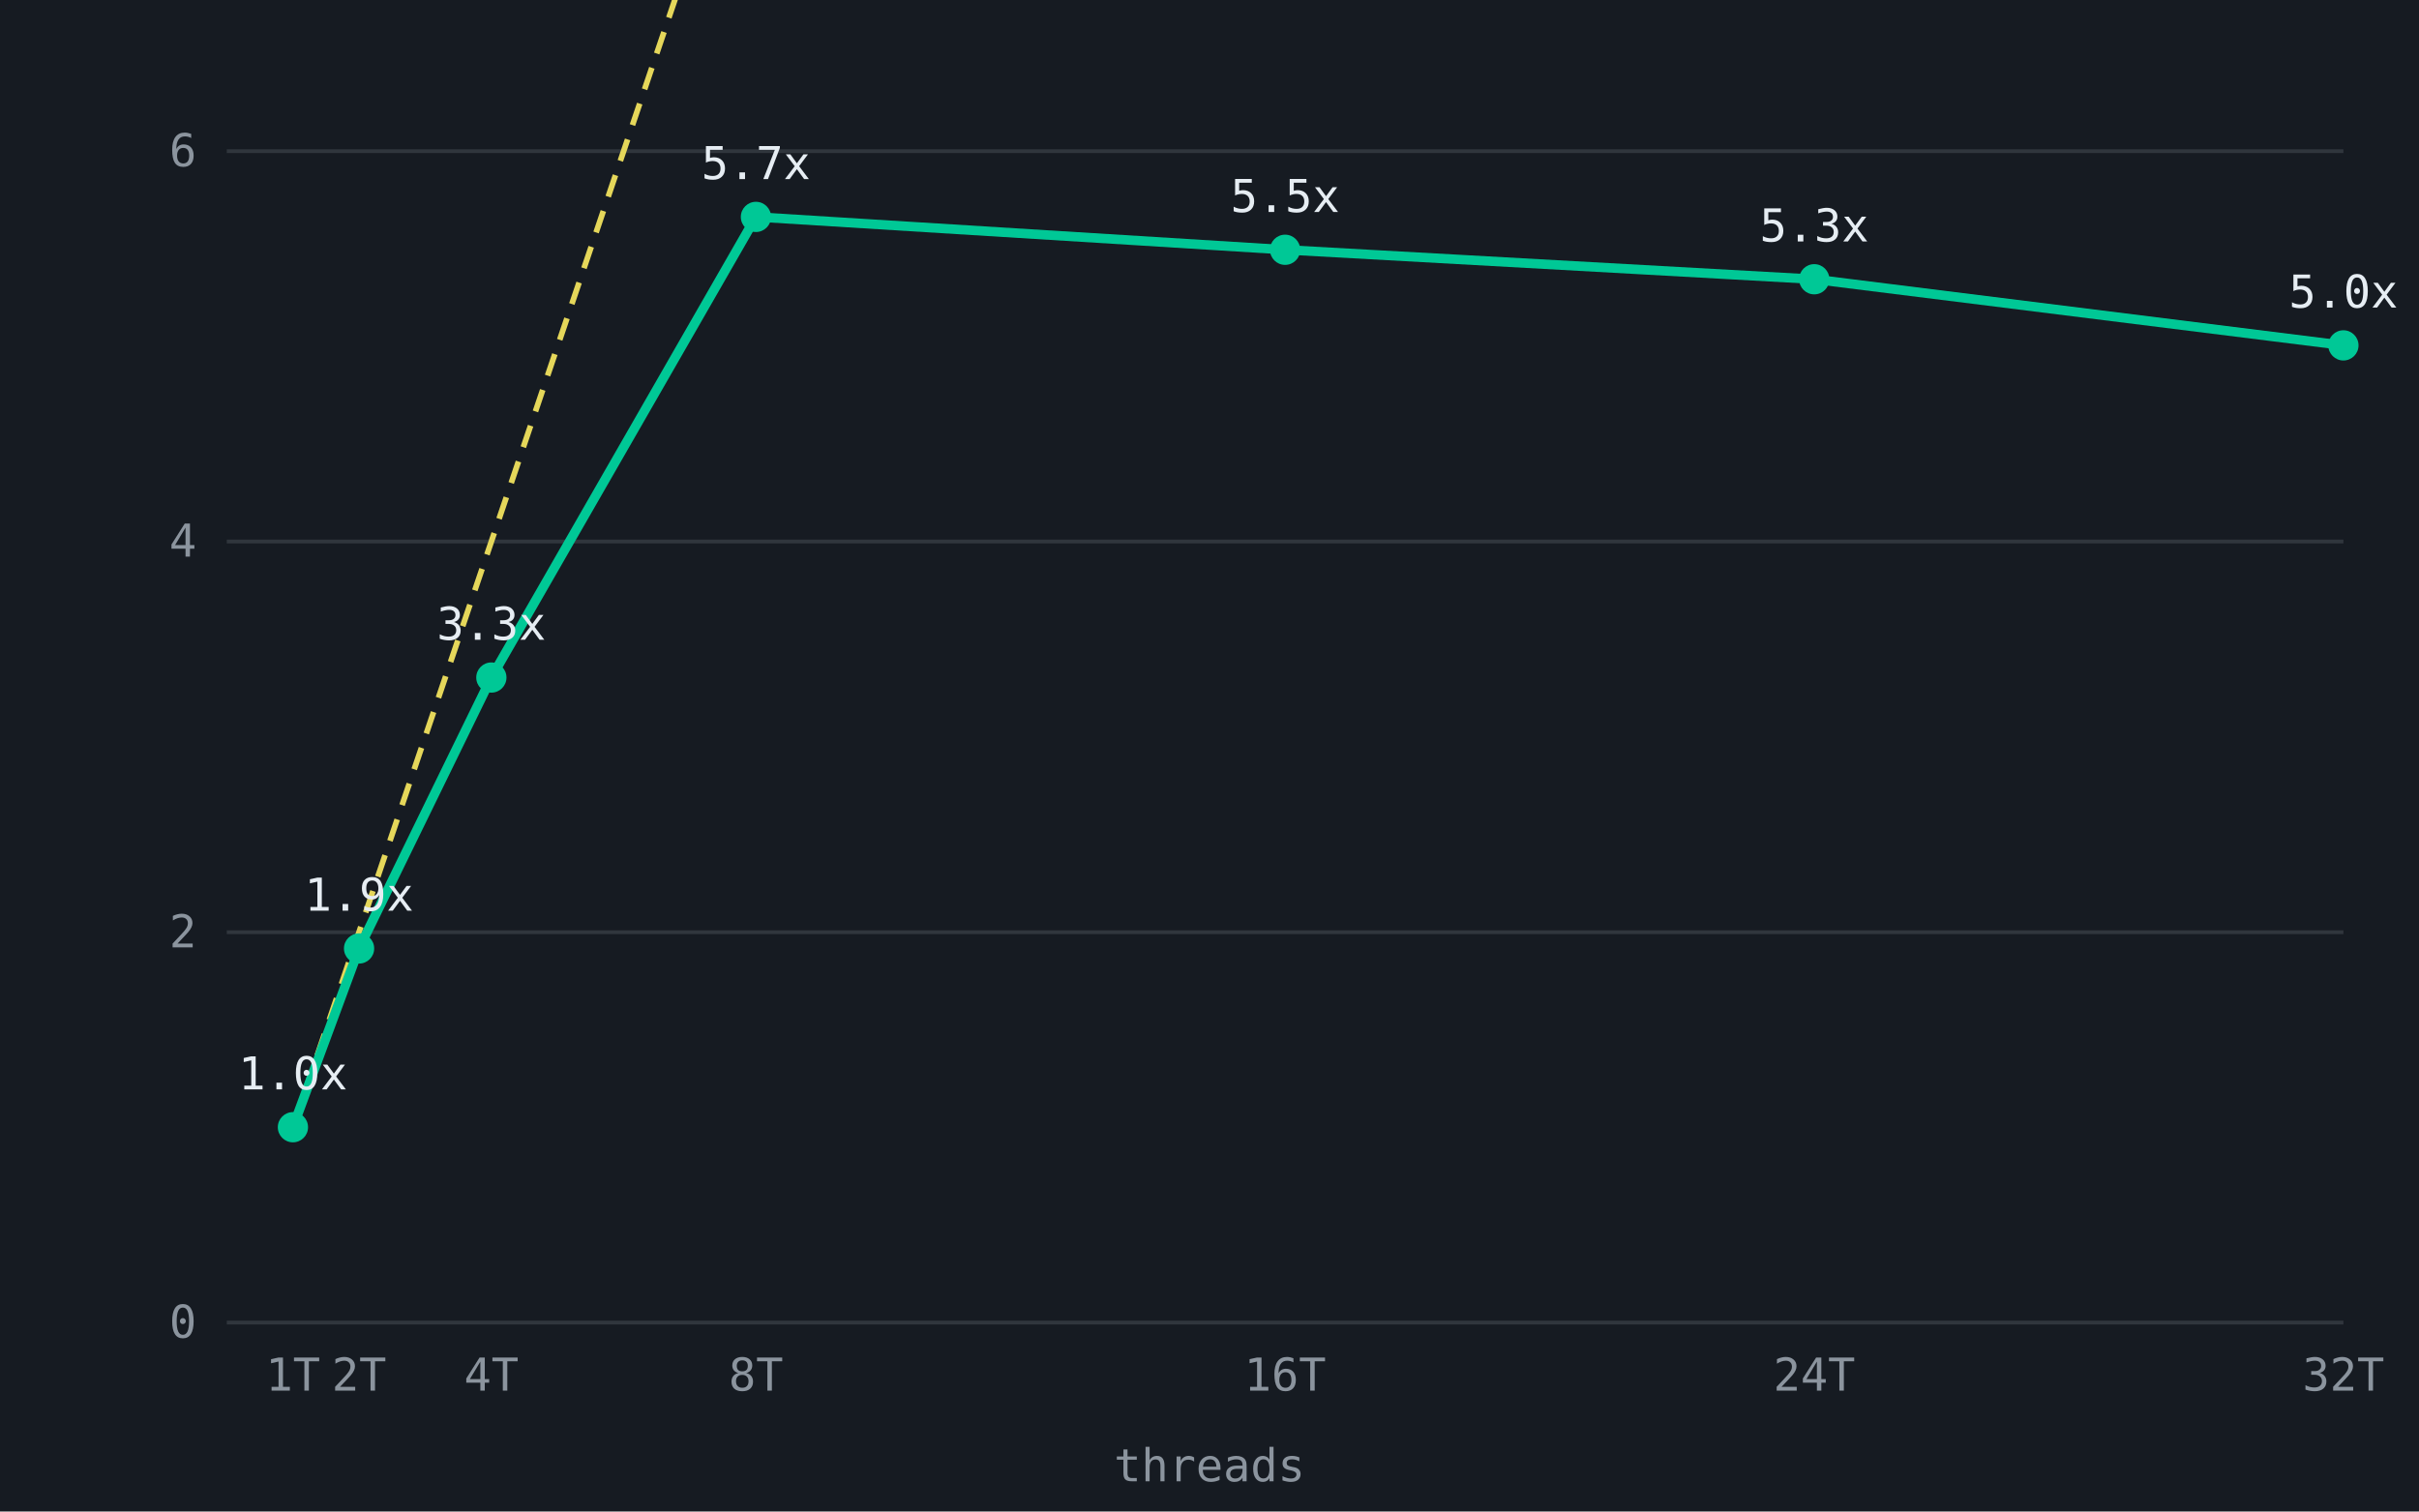
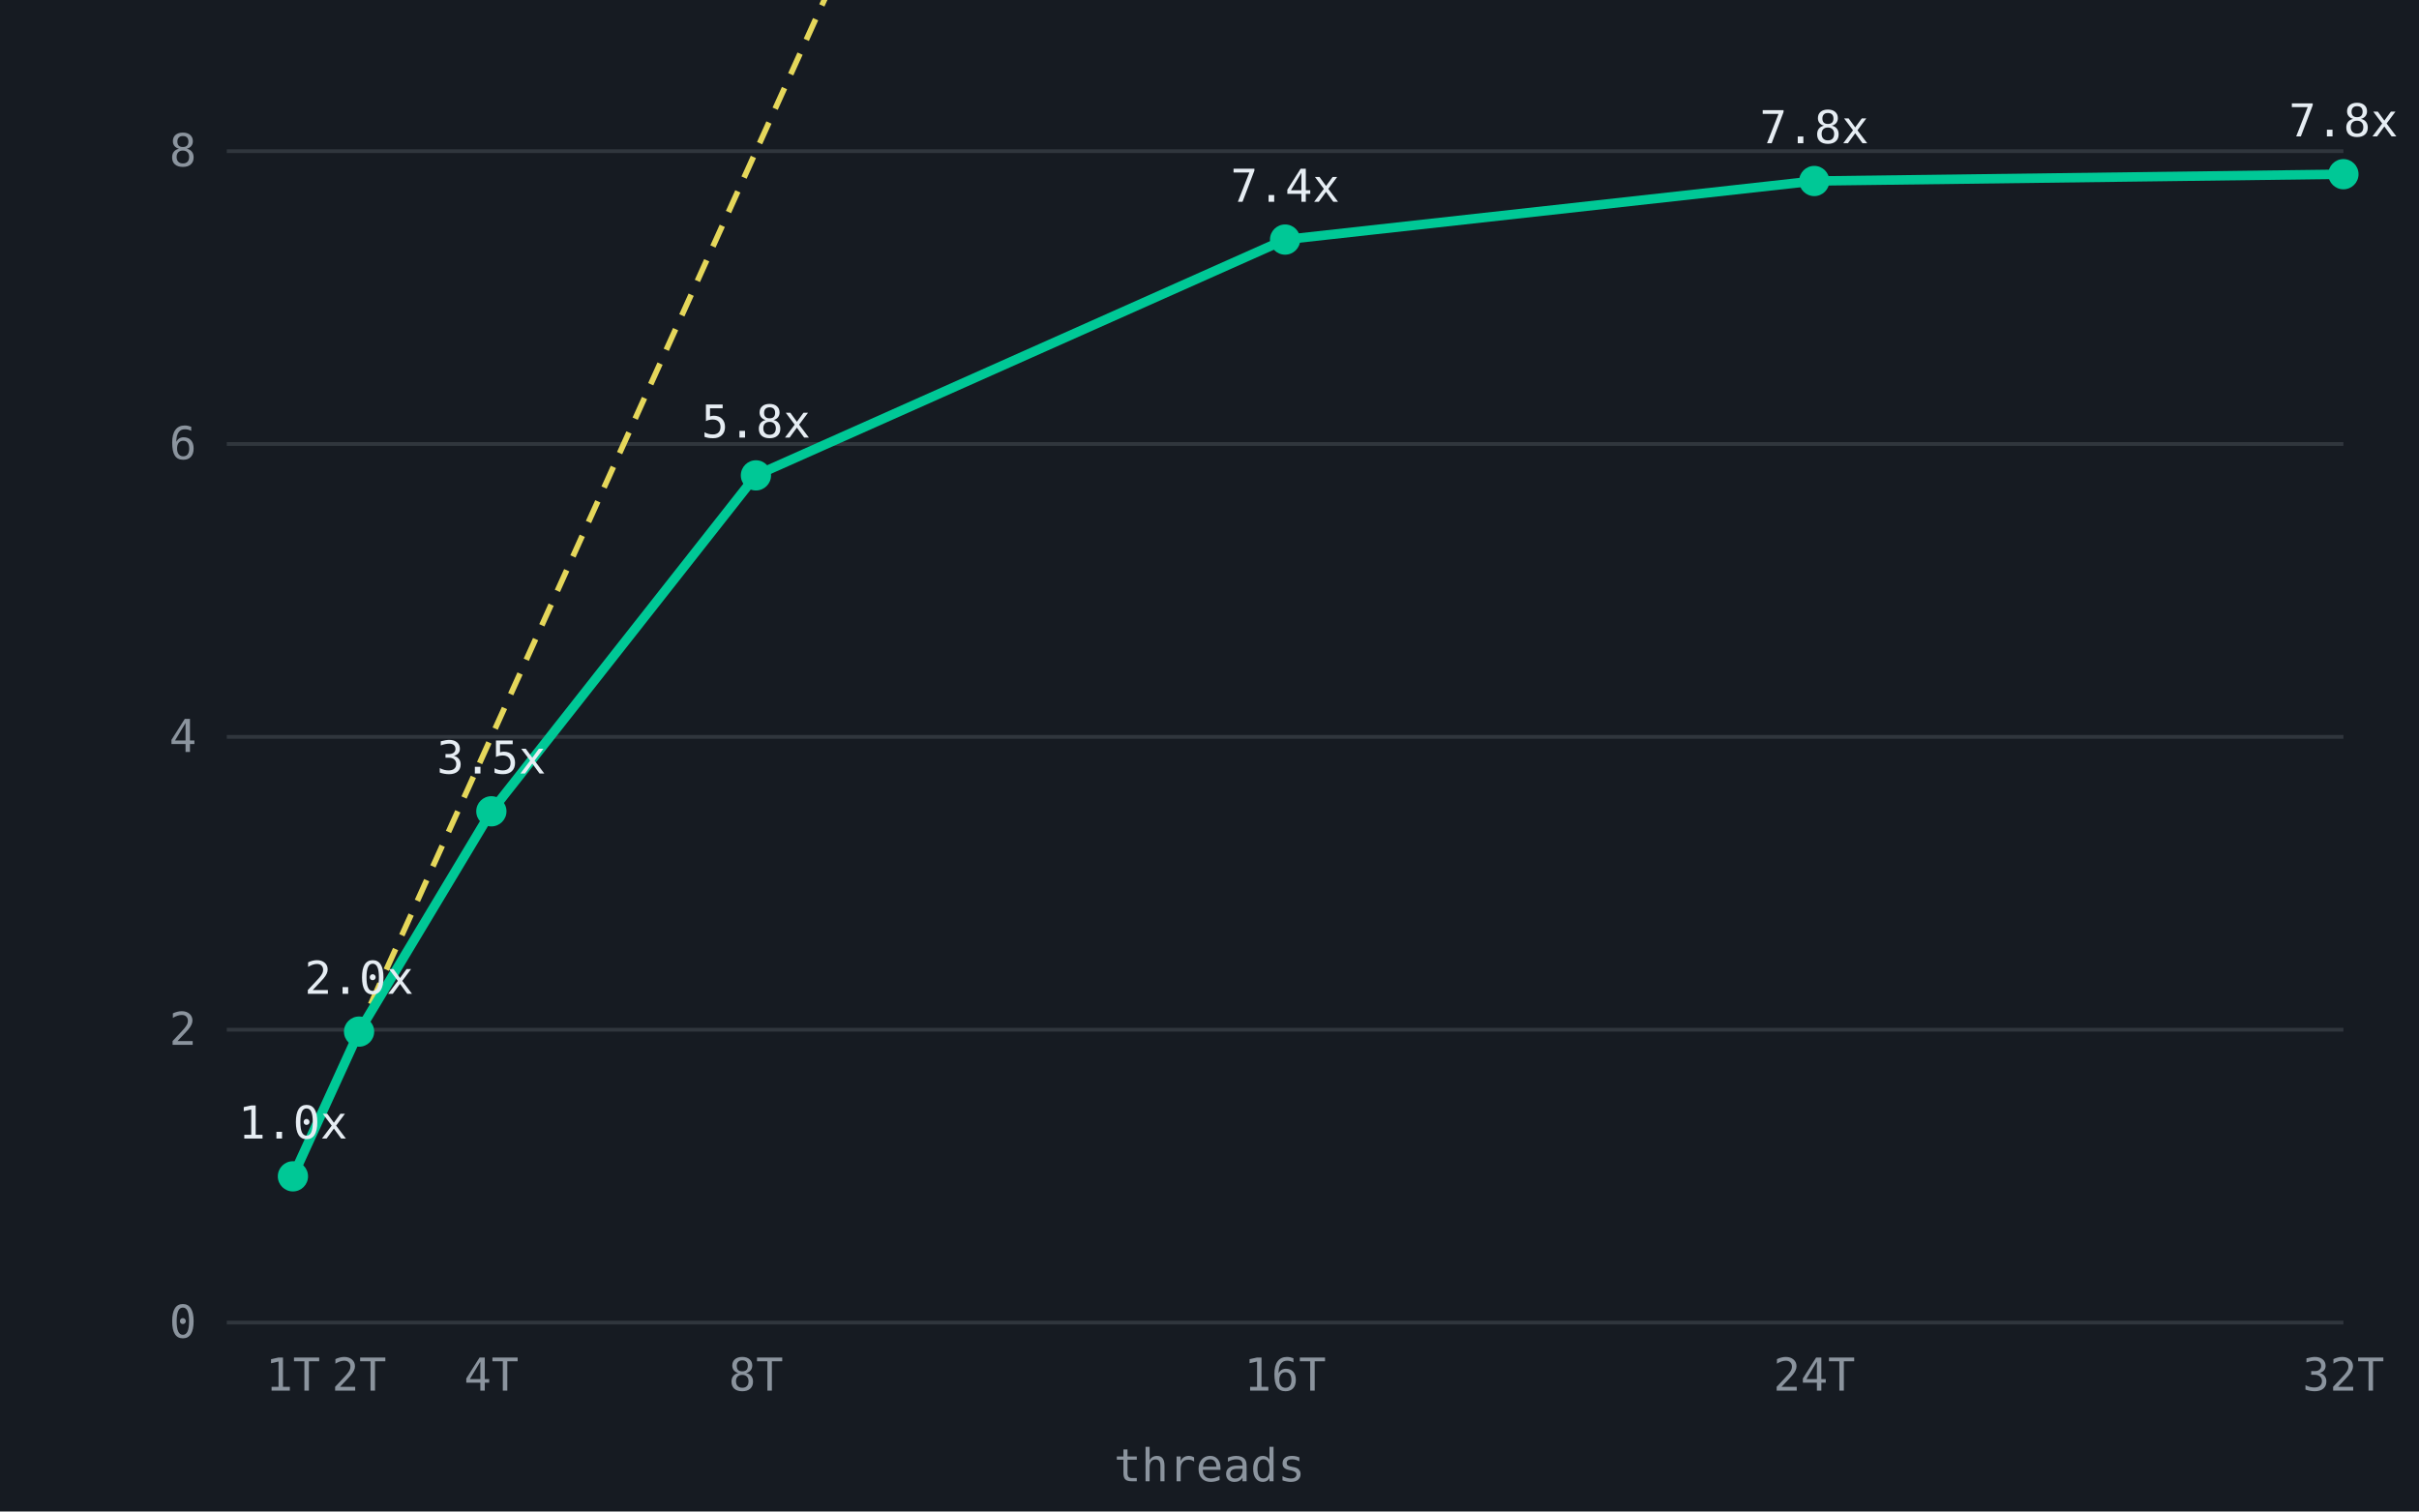
<svg xmlns="http://www.w3.org/2000/svg" width="640" height="400" font-family="ui-monospace,Consolas" font-size="12">
-   <text x="320.0" y="20" text-anchor="middle" fill="#e6edf3">saxpy: speedup vs threads</text>
+   <text x="320" y="20" text-anchor="middle" fill="#e6edf3">saxpy: speedup vs threads</text>
  <rect width="640" height="400" fill="#161b22" />
  <line x1="60" y1="350.0" x2="620" y2="350.0" stroke="#30363d" />
  <text x="52" y="354.0" text-anchor="end" fill="#8b949e">0</text>
-   <line x1="60" y1="246.7" x2="620" y2="246.7" stroke="#30363d" />
-   <text x="52" y="250.7" text-anchor="end" fill="#8b949e">2</text>
-   <line x1="60" y1="143.3" x2="620" y2="143.3" stroke="#30363d" />
-   <text x="52" y="147.3" text-anchor="end" fill="#8b949e">4</text>
+   <line x1="60" y1="272.5" x2="620" y2="272.5" stroke="#30363d" />
+   <text x="52" y="276.5" text-anchor="end" fill="#8b949e">2</text>
+   <line x1="60" y1="195.0" x2="620" y2="195.0" stroke="#30363d" />
+   <text x="52" y="199.0" text-anchor="end" fill="#8b949e">4</text>
+   <line x1="60" y1="117.5" x2="620" y2="117.5" stroke="#30363d" />
+   <text x="52" y="121.5" text-anchor="end" fill="#8b949e">6</text>
  <line x1="60" y1="40.0" x2="620" y2="40.0" stroke="#30363d" />
-   <text x="52" y="44.0" text-anchor="end" fill="#8b949e">6</text>
-   <line x1="77.5" y1="298.3" x2="620.0" y2="-1303.3" stroke="#E5D75A" stroke-dasharray="6 4" stroke-width="1.5" />
-   <polyline points="77.5,298.3 95.0,251.0 130.0,179.3 200.0,57.4 340.0,66.1 480.0,73.9 620.0,91.4" fill="none" stroke="#00C896" stroke-width="2.5" />
-   <circle cx="77.5" cy="298.3" r="4" fill="#00C896" />
-   <text x="77.5" y="288.3" text-anchor="middle" fill="#e6edf3">1.0x</text>
-   <circle cx="95.0" cy="251.0" r="4" fill="#00C896" />
-   <text x="95.0" y="241.0" text-anchor="middle" fill="#e6edf3">1.9x</text>
-   <circle cx="130.0" cy="179.3" r="4" fill="#00C896" />
-   <text x="130.0" y="169.3" text-anchor="middle" fill="#e6edf3">3.3x</text>
-   <circle cx="200.0" cy="57.4" r="4" fill="#00C896" />
-   <text x="200.0" y="47.4" text-anchor="middle" fill="#e6edf3">5.7x</text>
-   <circle cx="340.0" cy="66.1" r="4" fill="#00C896" />
-   <text x="340.0" y="56.1" text-anchor="middle" fill="#e6edf3">5.5x</text>
-   <circle cx="480.0" cy="73.9" r="4" fill="#00C896" />
-   <text x="480.0" y="63.9" text-anchor="middle" fill="#e6edf3">5.3x</text>
-   <circle cx="620.0" cy="91.4" r="4" fill="#00C896" />
-   <text x="620.0" y="81.4" text-anchor="middle" fill="#e6edf3">5.0x</text>
+   <text x="52" y="44.0" text-anchor="end" fill="#8b949e">8</text>
+   <line x1="77.5" y1="311.3" x2="620.0" y2="-890.0" stroke="#E5D75A" stroke-dasharray="6 4" stroke-width="1.5" />
+   <polyline points="77.5,311.3 95.0,273.0 130.0,214.7 200.0,125.8 340.0,63.4 480.0,47.9 620.0,46.1" fill="none" stroke="#00C896" stroke-width="2.5" />
+   <circle cx="77.5" cy="311.3" r="4" fill="#00C896" />
+   <text x="77.5" y="301.3" text-anchor="middle" fill="#e6edf3">1.0x</text>
+   <circle cx="95.0" cy="273.0" r="4" fill="#00C896" />
+   <text x="95.0" y="263.0" text-anchor="middle" fill="#e6edf3">2.0x</text>
+   <circle cx="130.0" cy="214.7" r="4" fill="#00C896" />
+   <text x="130.0" y="204.7" text-anchor="middle" fill="#e6edf3">3.5x</text>
+   <circle cx="200.0" cy="125.8" r="4" fill="#00C896" />
+   <text x="200.0" y="115.8" text-anchor="middle" fill="#e6edf3">5.8x</text>
+   <circle cx="340.0" cy="63.4" r="4" fill="#00C896" />
+   <text x="340.0" y="53.4" text-anchor="middle" fill="#e6edf3">7.4x</text>
+   <circle cx="480.0" cy="47.9" r="4" fill="#00C896" />
+   <text x="480.0" y="37.9" text-anchor="middle" fill="#e6edf3">7.8x</text>
+   <circle cx="620.0" cy="46.1" r="4" fill="#00C896" />
+   <text x="620.0" y="36.1" text-anchor="middle" fill="#e6edf3">7.8x</text>
  <text x="77.5" y="368" text-anchor="middle" fill="#8b949e">1T</text>
  <text x="95.0" y="368" text-anchor="middle" fill="#8b949e">2T</text>
  <text x="130.0" y="368" text-anchor="middle" fill="#8b949e">4T</text>
  <text x="200.0" y="368" text-anchor="middle" fill="#8b949e">8T</text>
  <text x="340.0" y="368" text-anchor="middle" fill="#8b949e">16T</text>
  <text x="480.0" y="368" text-anchor="middle" fill="#8b949e">24T</text>
  <text x="620.0" y="368" text-anchor="middle" fill="#8b949e">32T</text>
-   <text x="320.0" y="392" text-anchor="middle" fill="#8b949e">threads</text>
+   <text x="320" y="392" text-anchor="middle" fill="#8b949e">threads</text>
</svg>
